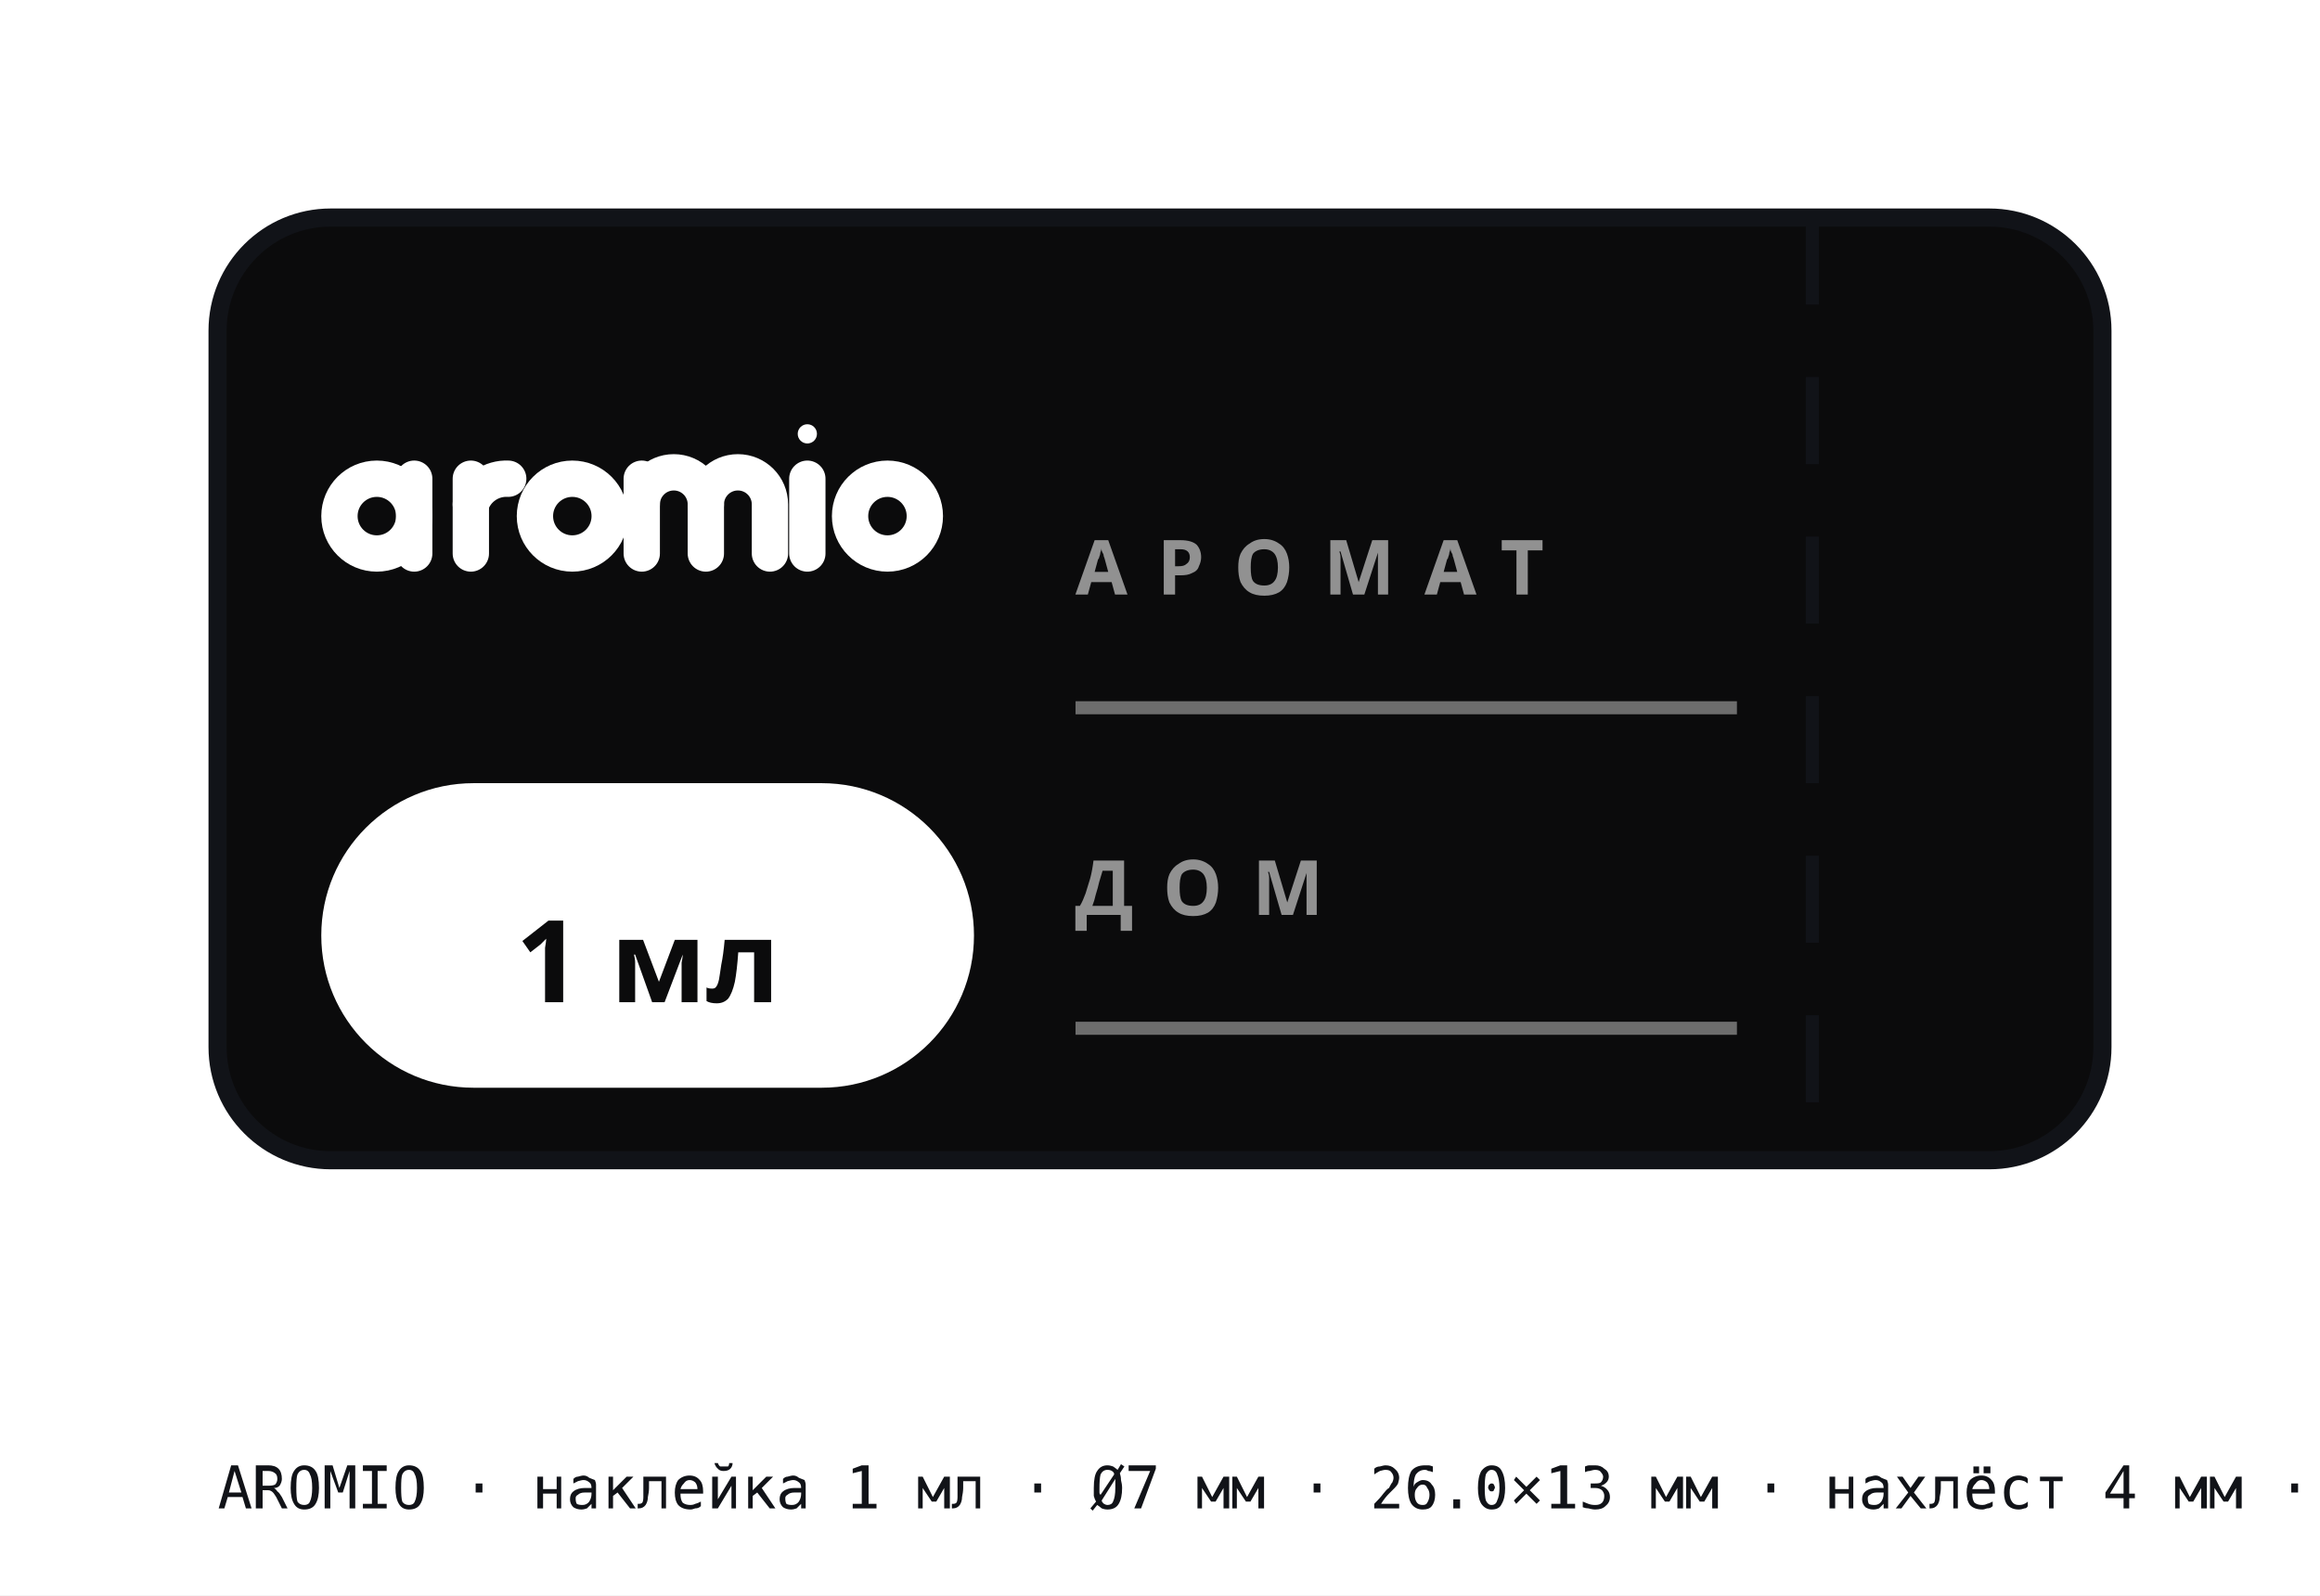
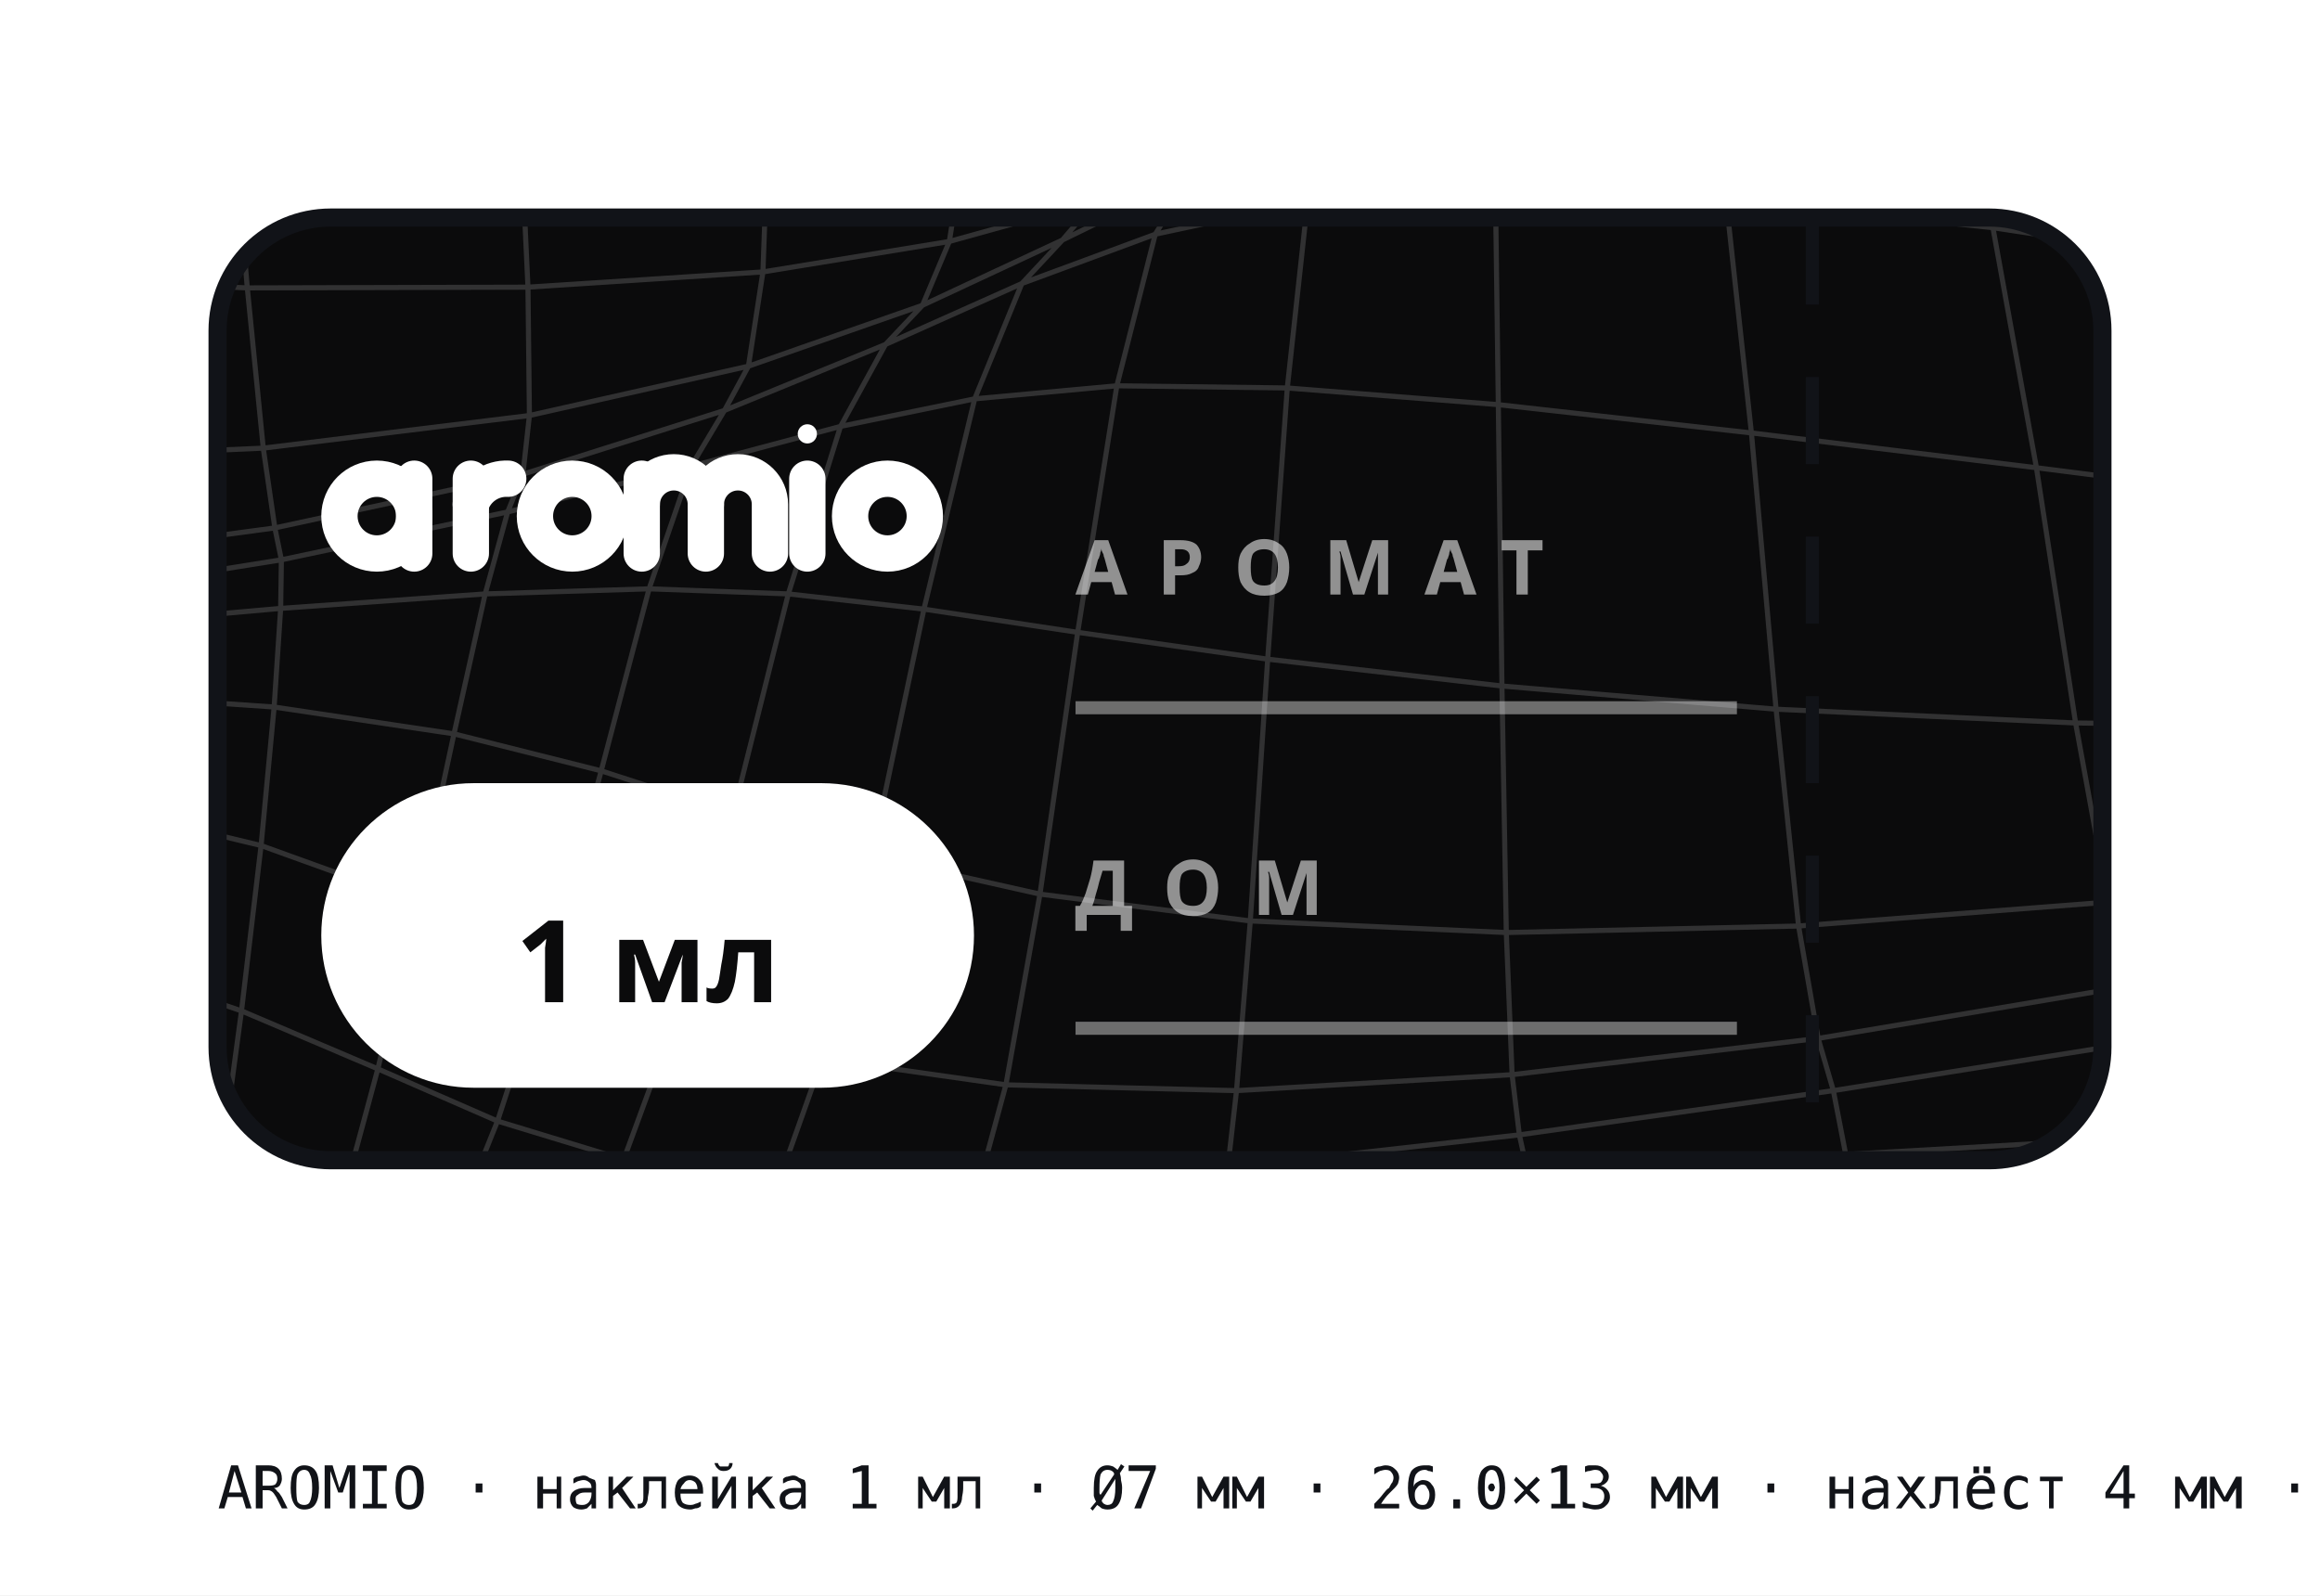
<svg xmlns="http://www.w3.org/2000/svg" width="31.99mm" height="22.00mm" viewBox="0 0 31.99 22.00">
  <rect width="31.99" height="22.00" fill="#ffffff" />
  <rect x="3.00" y="3.00" width="25.99" height="13.00" rx="1.56" fill="#0b0b0c" />
+   <clipPath id="lab">
+     <rect x="3.00" y="3.00" width="25.99" height="13.00" rx="1.56" />
+   </clipPath>
+   <g clip-path="url(#lab)">
+     <path d="M-1.16,0.92 L3.18,1.29 L7.17,1.61 L10.59,1.81 L13.32,1.87 L15.42,1.78 L17.12,1.54 L18.74,1.20 L20.58,0.80 L22.91,0.41 L25.83,0.08 L29.29,-0.11 L33.09,-0.13 M-0.86,3.78 L3.41,3.97 L7.28,3.96 L10.52,3.75 L13.09,3.33 L15.11,2.77 L16.82,2.13 L18.54,1.47 L20.58,0.89 L23.15,0.47 L26.30,0.25 L29.94,0.29 L33.81,0.57 M-0.51,6.36 L3.63,6.18 L7.30,5.73 L10.32,5.05 L12.72,4.21 L14.65,3.31 L16.41,2.45 L18.30,1.73 L20.60,1.22 L23.46,0.99 L26.88,1.06 L30.69,1.43 L34.62,2.04 M-0.16,7.81 L3.79,7.28 L7.21,6.54 L9.99,5.66 L12.21,4.75 L14.09,3.91 L15.93,3.23 L18.03,2.78 L20.62,2.62 L23.80,2.75 L27.48,3.14 L31.46,3.74 L35.41,4.48 M0.18,8.31 L3.88,7.72 L7.00,7.06 L9.53,6.43 L11.59,5.88 L13.44,5.50 L15.40,5.32 L17.75,5.35 L20.66,5.58 L24.15,5.97 L28.08,6.45 L32.17,6.97 L36.10,7.45 M0.47,8.69 L3.87,8.39 L6.69,8.19 L8.95,8.12 L10.87,8.19 L12.74,8.40 L14.86,8.72 L17.48,9.09 L20.71,9.46 L24.49,9.78 L28.62,9.97 L32.78,10.02 L36.64,9.90 M0.72,9.54 L3.78,9.75 L6.26,10.12 L8.29,10.63 L10.11,11.22 L12.02,11.81 L14.34,12.33 L17.24,12.70 L20.77,12.86 L24.80,12.77 L29.07,12.44 L33.24,11.89 L36.99,11.17 M0.89,11.01 L3.60,11.66 L5.76,12.44 L7.58,13.25 L9.33,14.00 L11.34,14.60 L13.87,14.96 L17.05,15.04 L20.85,14.82 L25.07,14.32 L29.41,13.59 L33.52,12.72 L37.11,11.79 M0.97,13.14 L3.33,13.94 L5.21,14.74 L6.86,15.46 L8.60,15.99 L10.74,16.29 L13.50,16.33 L16.93,16.10 L20.95,15.65 L25.28,15.04 L29.61,14.35 L33.59,13.66 L36.98,13.07 M0.97,15.92 L2.99,16.46 L4.63,16.89 L6.18,17.15 L7.96,17.23 L10.27,17.15 L13.25,16.92 L16.92,16.59 L21.08,16.24 L25.45,15.92 L29.67,15.68 L33.46,15.57 L36.60,15.60 M0.85,18.82 L2.60,18.74 L4.07,18.54 L5.58,18.23 L7.46,17.88 L9.96,17.53 L13.17,17.27 L17.01,17.12 L21.25,17.15 L25.56,17.35 L29.60,17.71 L33.12,18.20 L36.00,18.76 M-1.16,0.92 L-0.86,3.78 L-0.51,6.36 L-0.16,7.81 L0.18,8.31 L0.47,8.69 L0.72,9.54 L0.89,11.01 L0.97,13.14 L0.97,15.92 L0.85,18.82 M3.18,1.29 L3.41,3.97 L3.63,6.18 L3.79,7.28 L3.88,7.72 L3.87,8.39 L3.78,9.75 L3.60,11.66 L3.33,13.94 L2.99,16.46 L2.60,18.74 M7.17,1.61 L7.28,3.96 L7.30,5.73 L7.21,6.54 L7.00,7.06 L6.69,8.19 L6.26,10.12 L5.76,12.44 L5.21,14.74 L4.63,16.89 L4.07,18.54 M10.59,1.81 L10.52,3.75 L10.32,5.05 L9.99,5.66 L9.53,6.43 L8.95,8.12 L8.29,10.63 L7.58,13.25 L6.86,15.46 L6.18,17.15 L5.58,18.23 M13.32,1.87 L13.09,3.33 L12.72,4.21 L12.21,4.75 L11.59,5.88 L10.87,8.19 L10.11,11.22 L9.33,14.00 L8.60,15.99 L7.96,17.23 L7.46,17.88 M15.42,1.78 L15.11,2.77 L14.65,3.31 L14.09,3.91 L13.44,5.50 L12.74,8.40 L12.02,11.81 L11.34,14.60 L10.74,16.29 L10.27,17.15 L9.96,17.53 M17.12,1.54 L16.82,2.13 L16.41,2.45 L15.93,3.23 L15.40,5.32 L14.86,8.72 L14.34,12.33 L13.87,14.96 L13.50,16.33 L13.25,16.92 L13.17,17.27 M18.74,1.20 L18.54,1.47 L18.30,1.73 L18.03,2.78 L17.75,5.35 L17.48,9.09 L17.24,12.70 L17.05,15.04 L16.93,16.10 L16.92,16.59 L17.01,17.12 M20.58,0.80 L20.58,0.89 L20.60,1.22 L20.62,2.62 L20.66,5.58 L20.71,9.46 L20.77,12.86 L20.85,14.82 L20.95,15.65 L21.08,16.24 L21.25,17.15 M22.91,0.41 L23.15,0.47 L23.46,0.99 L23.80,2.75 L24.15,5.97 L24.49,9.78 L24.80,12.77 L25.07,14.32 L25.28,15.04 L25.45,15.92 L25.56,17.35 M25.83,0.08 L26.30,0.25 L26.88,1.06 L27.48,3.14 L28.08,6.45 L28.62,9.97 L29.07,12.44 L29.41,13.59 L29.61,14.35 L29.67,15.68 L29.60,17.71 M29.29,-0.11 L29.94,0.29 L30.69,1.43 L31.46,3.74 L32.17,6.97 L32.78,10.02 L33.24,11.89 L33.52,12.72 L33.59,13.66 L33.46,15.57 L33.12,18.20 M33.09,-0.13 L33.81,0.57 L34.62,2.04 L35.41,4.48 L36.10,7.45 L36.64,9.90 L36.99,11.17 L37.11,11.79 L36.98,13.07 L36.60,15.60 L36.00,18.76" fill="none" stroke="#ffffff" stroke-width="0.07" stroke-linejoin="round" opacity="0.16" />
+   </g>
  <g transform="translate(4.43,5.6) scale(0.01473)">
    <g fill="none" stroke="#ffffff" stroke-width="34" stroke-linecap="round" stroke-linejoin="round">
      <circle cx="52" cy="103" r="35" />
      <path d="M87 68 V138" />
      <path d="M140 138 V68" />
      <path d="M140 92 a35 35 0 0 1 35 -24" />
      <circle cx="235" cy="103" r="35" />
      <path d="M300 138 V68" />
      <path d="M300 92 a30 30 0 0 1 60 0 V138" />
      <path d="M360 92 a30 30 0 0 1 60 0 V138" />
      <path d="M455 138 V68" />
      <circle cx="455" cy="26" r="9" fill="#ffffff" stroke="none" stroke-width="0" />
      <circle cx="530" cy="103" r="35" />
    </g>
  </g>
  <text x="14.83" y="8.20" font-family="Nunito, 'Trebuchet MS', sans-serif" font-size="1.05" font-weight="800" fill="#ffffff" text-anchor="start" letter-spacing="0.40" opacity="0.55">АРОМАТ</text>
  <line x1="14.83" y1="9.76" x2="23.95" y2="9.76" stroke="#ffffff" stroke-width="0.18" opacity=".4" />
  <text x="14.83" y="12.62" font-family="Nunito, 'Trebuchet MS', sans-serif" font-size="1.05" font-weight="800" fill="#ffffff" text-anchor="start" letter-spacing="0.40" opacity="0.55">ДОМ</text>
  <line x1="14.83" y1="14.18" x2="23.95" y2="14.18" stroke="#ffffff" stroke-width="0.18" opacity=".4" />
  <rect x="4.43" y="10.80" width="9.00" height="4.20" rx="2.10" fill="#ffffff" />
  <text x="8.93" y="13.82" font-family="Nunito, 'Trebuchet MS', sans-serif" font-size="1.57" font-weight="900" fill="#0b0b0c" text-anchor="middle" letter-spacing="0.00" opacity="1">1 мл</text>
  <rect x="3.00" y="3.00" width="25.99" height="13.00" rx="1.56" fill="none" stroke="#111318" stroke-width="0.25" />
  <line x1="24.99" y1="3.00" x2="24.99" y2="16.00" stroke="#111318" stroke-width="0.18" stroke-dasharray="1.2 1" />
  <text x="3.00" y="20.80" font-family="monospace" font-size="0.80" fill="#111318">AROMIO · наклейка 1 мл · Ø7 мм · 26.0×13 мм · нахлёст 4 мм · 1:1</text>
</svg>
